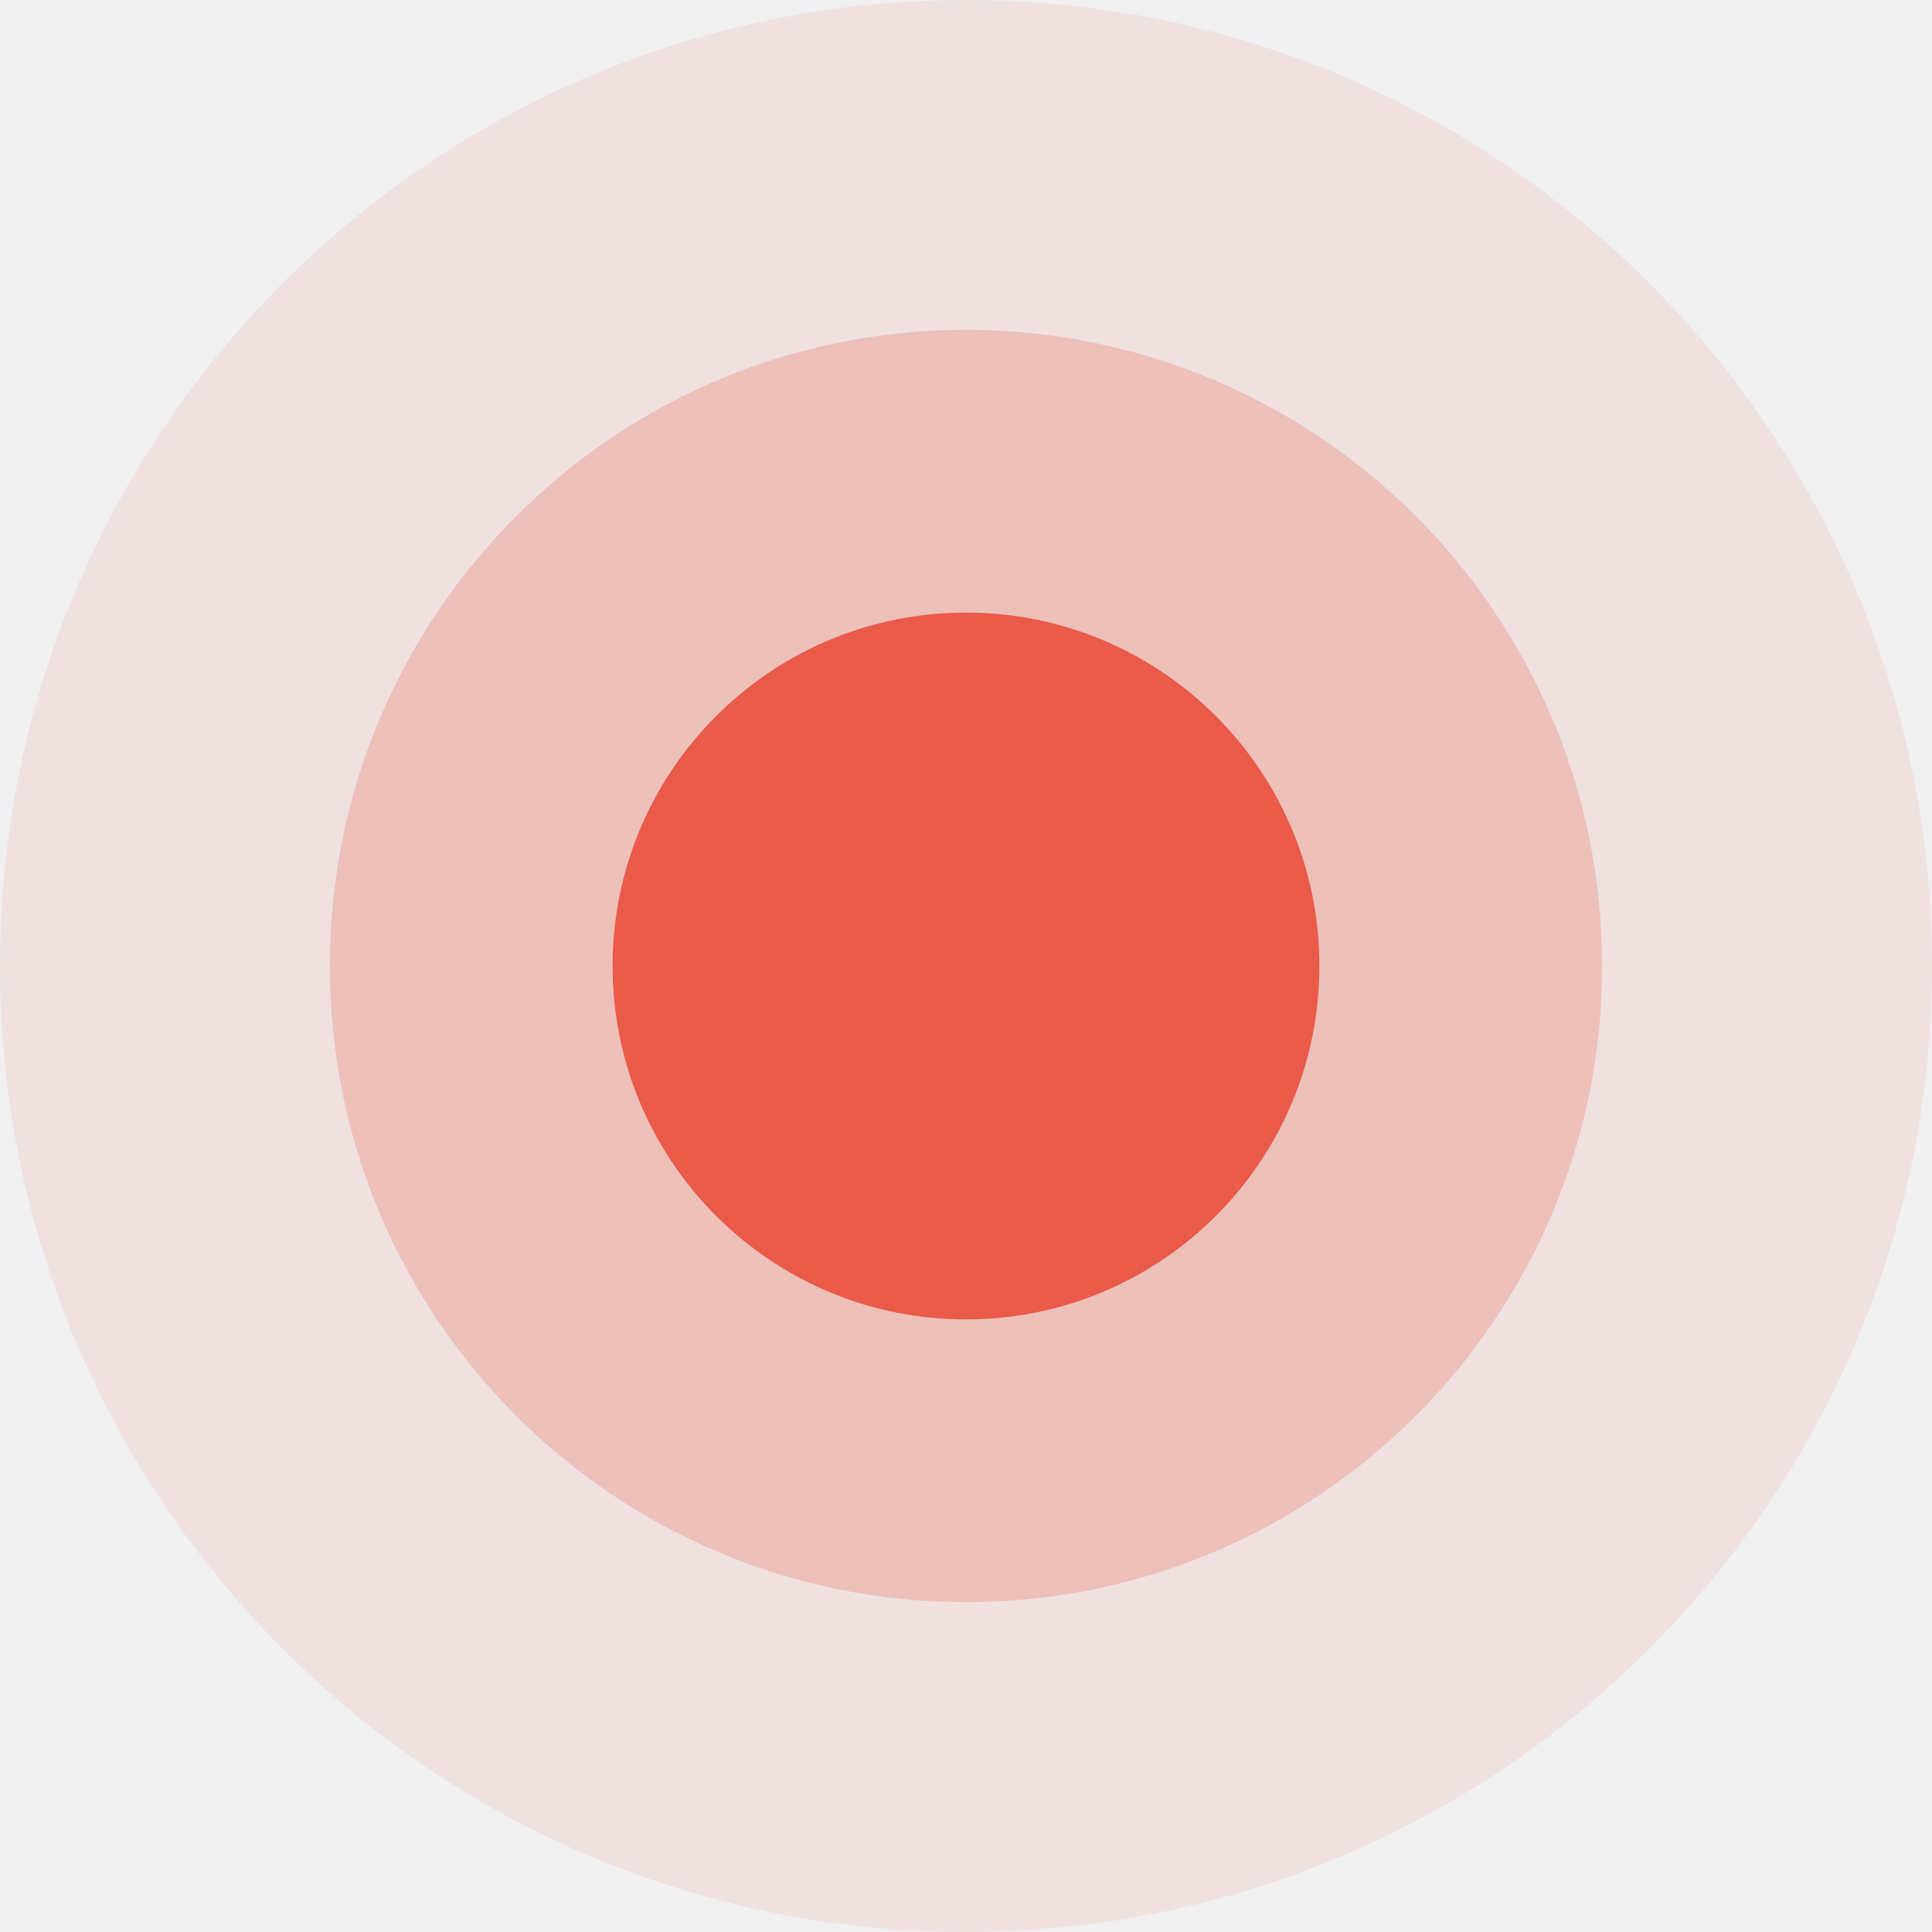
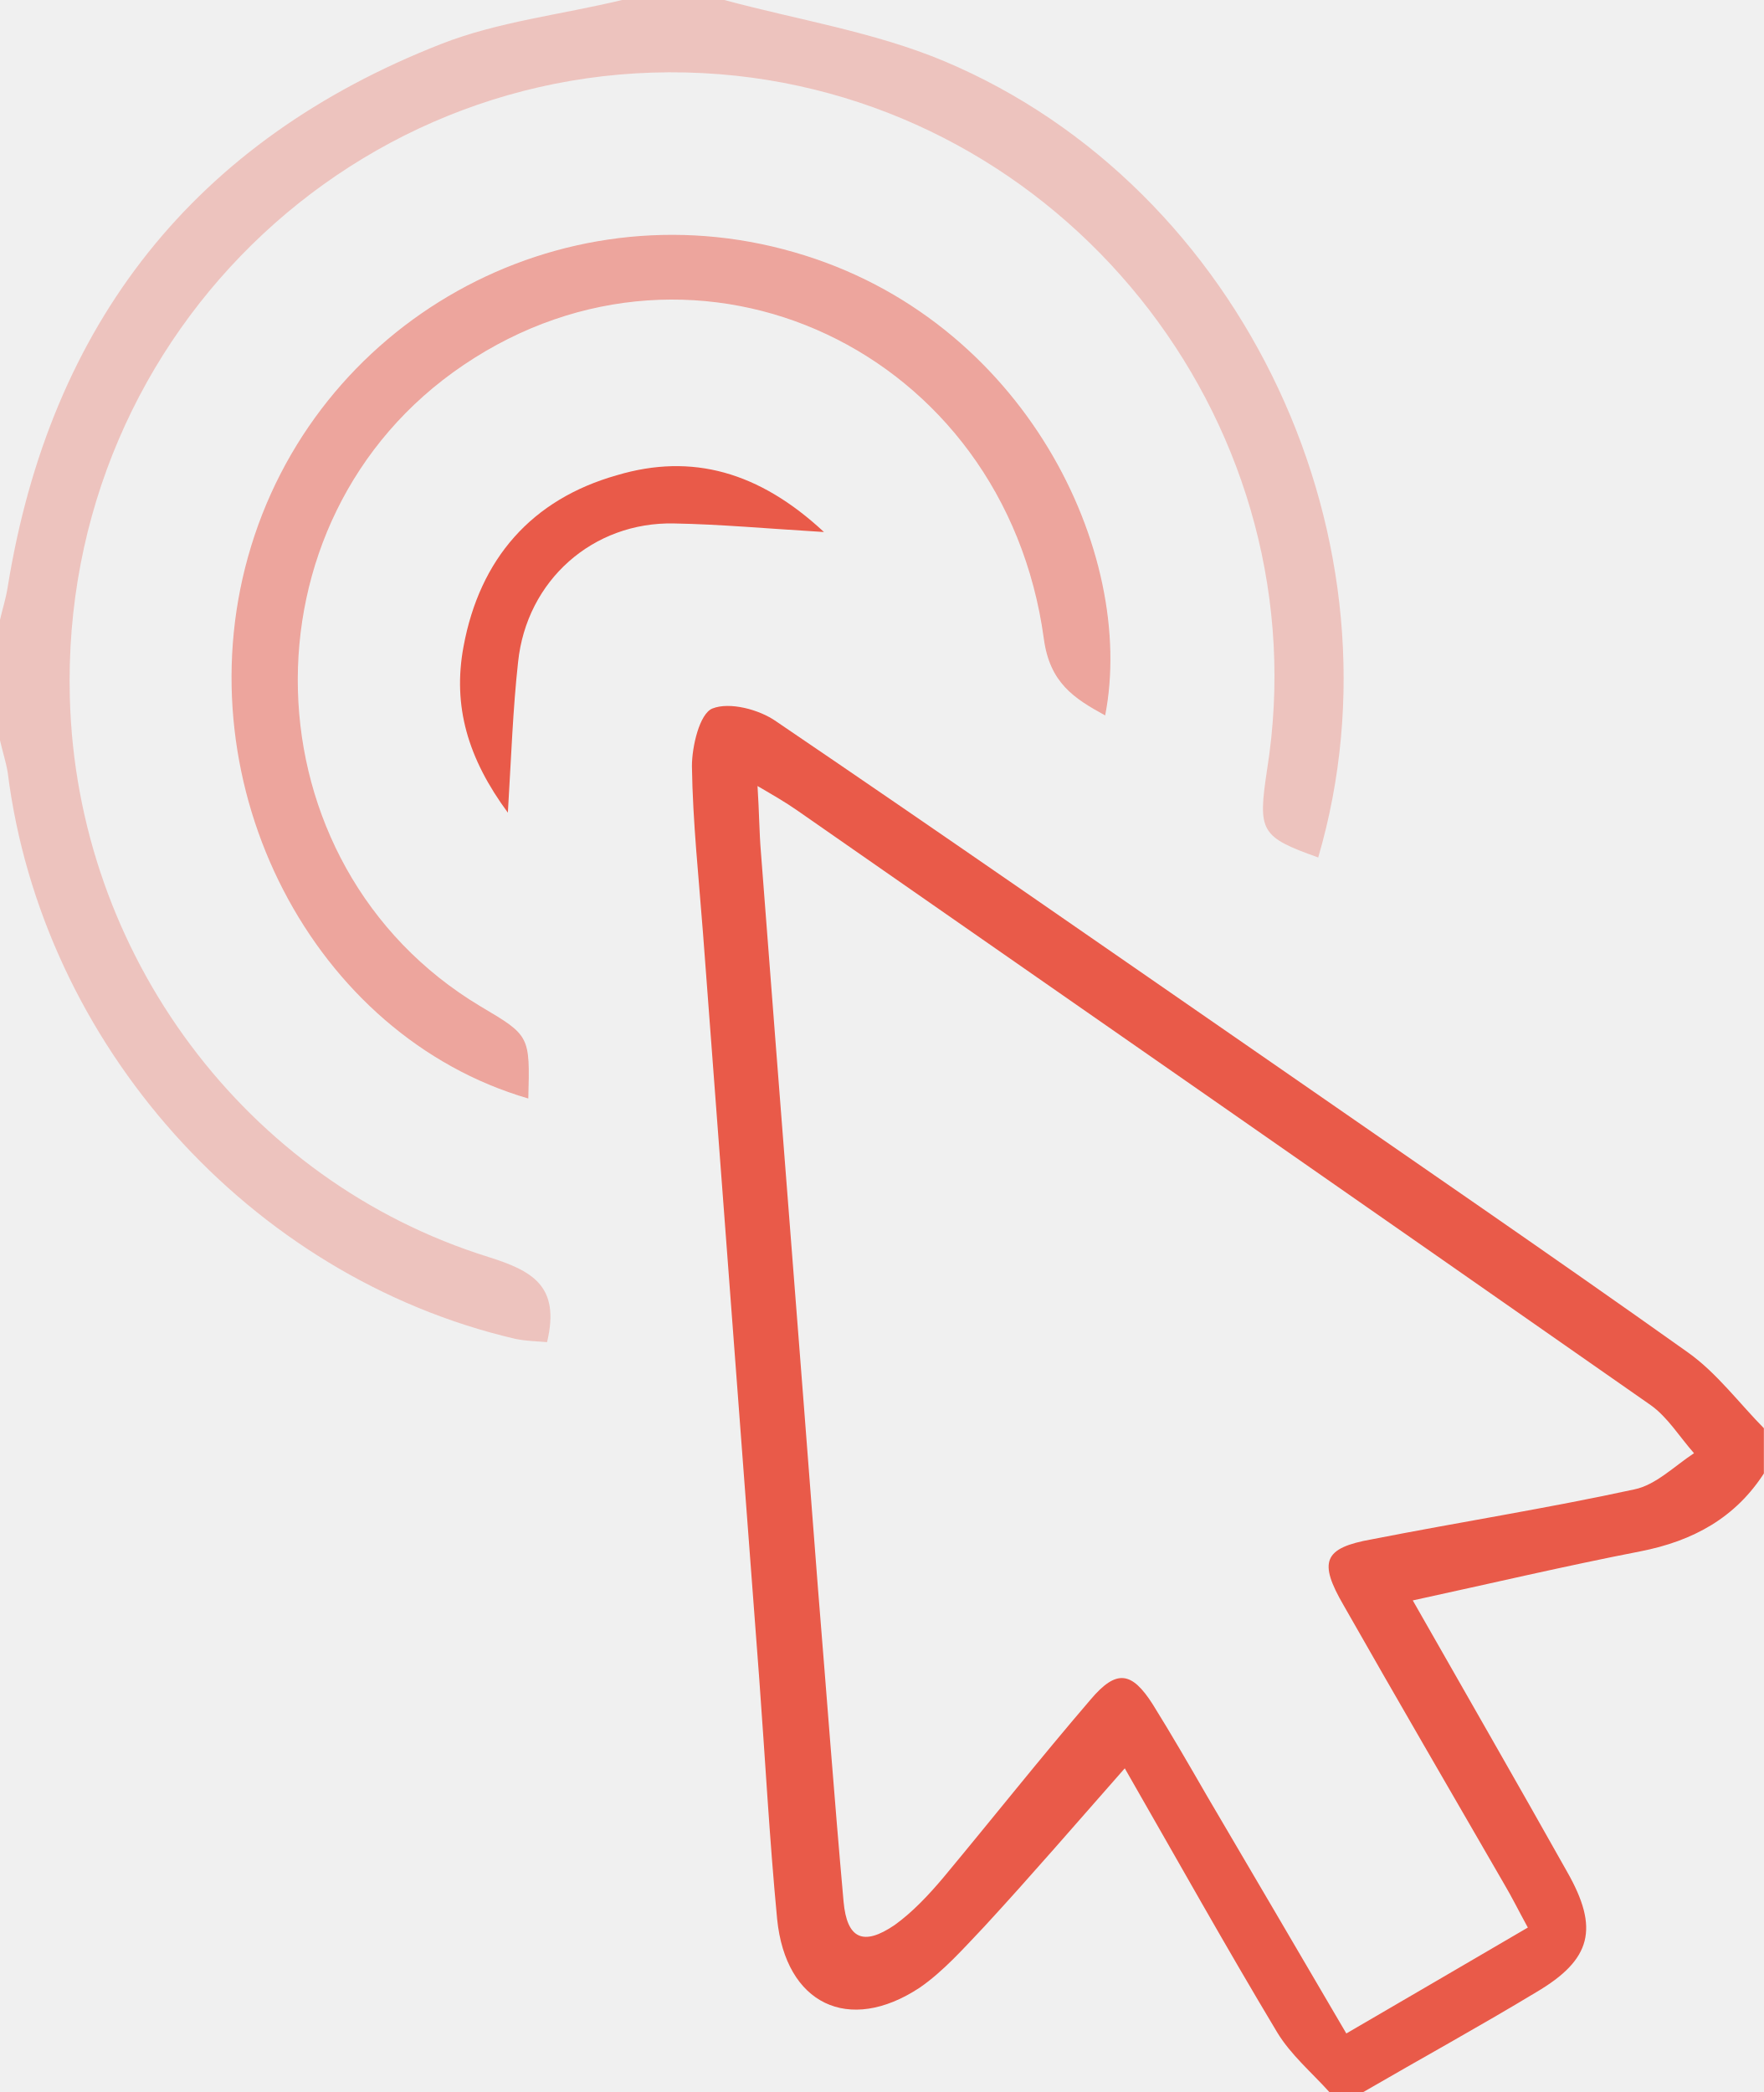
- <svg xmlns="http://www.w3.org/2000/svg" width="41px" height="41px" viewBox="0 0 41 41" version="1.1">
-   <g id="Design-" stroke="none" stroke-width="1" fill="none" fill-rule="evenodd">
-     <g id="v2.Force-directed-map/1" transform="translate(-1078, -105)" fill="#E95A49">
-       <g id="Click-and-see" transform="translate(1062, 80)">
-         <g id="Icon/Click&amp;See" transform="translate(16, 25)">
-           <circle id="Oval" opacity="0.1" cx="20.5" cy="20.5" r="20.5" />
-           <circle id="Oval" opacity="0.25" cx="20.5" cy="20.5" r="13.5" />
-           <circle id="Oval" cx="20.5" cy="20.5" r="7.5" />
-         </g>
-       </g>
-     </g>
+ <svg xmlns="http://www.w3.org/2000/svg" width="43" height="51" viewBox="0 0 43 51" fill="none">
+   <g clip-path="url(#clip0)">
+     <path d="M32.406 51C31.97 50.517 31.471 50.097 31.139 49.552C29.892 47.474 28.708 45.354 27.42 43.109C26.236 44.452 25.135 45.732 23.993 46.97C23.494 47.495 22.996 48.062 22.414 48.461C20.69 49.594 19.153 48.859 18.945 46.782C18.758 44.83 18.654 42.878 18.509 40.926C18.052 34.861 17.595 28.816 17.138 22.751C17.034 21.386 16.888 20.043 16.868 18.679C16.868 18.196 17.055 17.399 17.366 17.273C17.782 17.105 18.509 17.294 18.924 17.588C22.975 20.337 26.984 23.128 30.993 25.899C34.379 28.249 37.786 30.579 41.151 32.972C41.858 33.475 42.398 34.21 43.021 34.84C43.021 35.196 43.021 35.532 43.021 35.889C42.315 37.001 41.276 37.568 39.988 37.82C38.16 38.176 36.373 38.596 34.441 39.016C35.73 41.283 36.976 43.444 38.201 45.627C38.991 47.012 38.804 47.768 37.454 48.565C36.062 49.405 34.649 50.181 33.237 51C32.967 51 32.676 51 32.406 51ZM37.246 46.991C37.017 46.572 36.851 46.236 36.664 45.921C35.355 43.654 34.047 41.409 32.759 39.142C32.136 38.072 32.26 37.736 33.444 37.526C35.584 37.106 37.724 36.77 39.843 36.309C40.362 36.204 40.819 35.742 41.297 35.427C40.944 35.028 40.653 34.546 40.237 34.252C33.299 29.404 26.361 24.576 19.423 19.749C19.153 19.561 18.862 19.393 18.467 19.162C18.509 19.812 18.509 20.295 18.55 20.778C19.007 26.759 19.485 32.762 19.942 38.743C20.15 41.283 20.337 43.822 20.565 46.362C20.648 47.264 21.043 47.453 21.812 46.928C22.248 46.614 22.642 46.194 22.996 45.774C24.201 44.326 25.364 42.857 26.589 41.43C27.212 40.695 27.587 40.737 28.106 41.556C28.563 42.29 28.999 43.046 29.435 43.801C30.557 45.711 31.679 47.621 32.821 49.573C34.338 48.691 35.771 47.852 37.246 46.991Z" fill="#E95A49" />
+     <path opacity="0.3" d="M17.657 0C19.444 0.483 21.313 0.777 23.016 1.49C30.349 4.575 34.379 13.243 32.136 20.904C30.723 20.4 30.661 20.274 30.889 18.763C32.198 10.536 26.236 2.749 17.948 1.847C9.099 0.902 1.454 8.017 1.703 17.021C1.87 23.254 5.983 28.795 11.903 30.642C12.962 30.978 13.669 31.335 13.336 32.72C13.129 32.699 12.838 32.699 12.547 32.636C6.086 31.125 1.018 25.458 0.187 18.826C0.145 18.574 0.062 18.322 0 18.049C0 17.063 0 16.098 0 15.111C0.062 14.838 0.145 14.586 0.187 14.314C1.226 7.87 4.757 3.421 10.76 1.07C12.152 0.525 13.689 0.357 15.164 0C15.995 0 16.826 0 17.657 0Z" fill="#E95A49" />
+     <path opacity="0.5" d="M12.879 26.78C7.624 25.248 4.487 19.162 6.045 13.579C7.644 7.849 13.627 4.491 19.36 6.149C24.99 7.765 27.711 13.495 26.942 17.441C26.174 17.021 25.592 16.643 25.447 15.573C24.491 8.542 17.013 5.037 11.3 8.899C5.733 12.656 5.962 21.093 11.716 24.535C12.921 25.248 12.921 25.248 12.879 26.78Z" fill="#E95A49" />
+     <path d="M20.087 12.97C18.696 12.886 17.553 12.781 16.431 12.761C14.458 12.719 12.838 14.146 12.63 16.14C12.505 17.273 12.464 18.427 12.381 19.812C11.404 18.49 11.03 17.21 11.3 15.762C11.695 13.621 12.962 12.173 15.04 11.585C16.868 11.04 18.509 11.501 20.087 12.97Z" fill="#E95A49" />
  </g>
+   <defs>
+     <clipPath id="clip0">
+       <rect width="43" height="51" fill="white" />
+     </clipPath>
+   </defs>
</svg>
